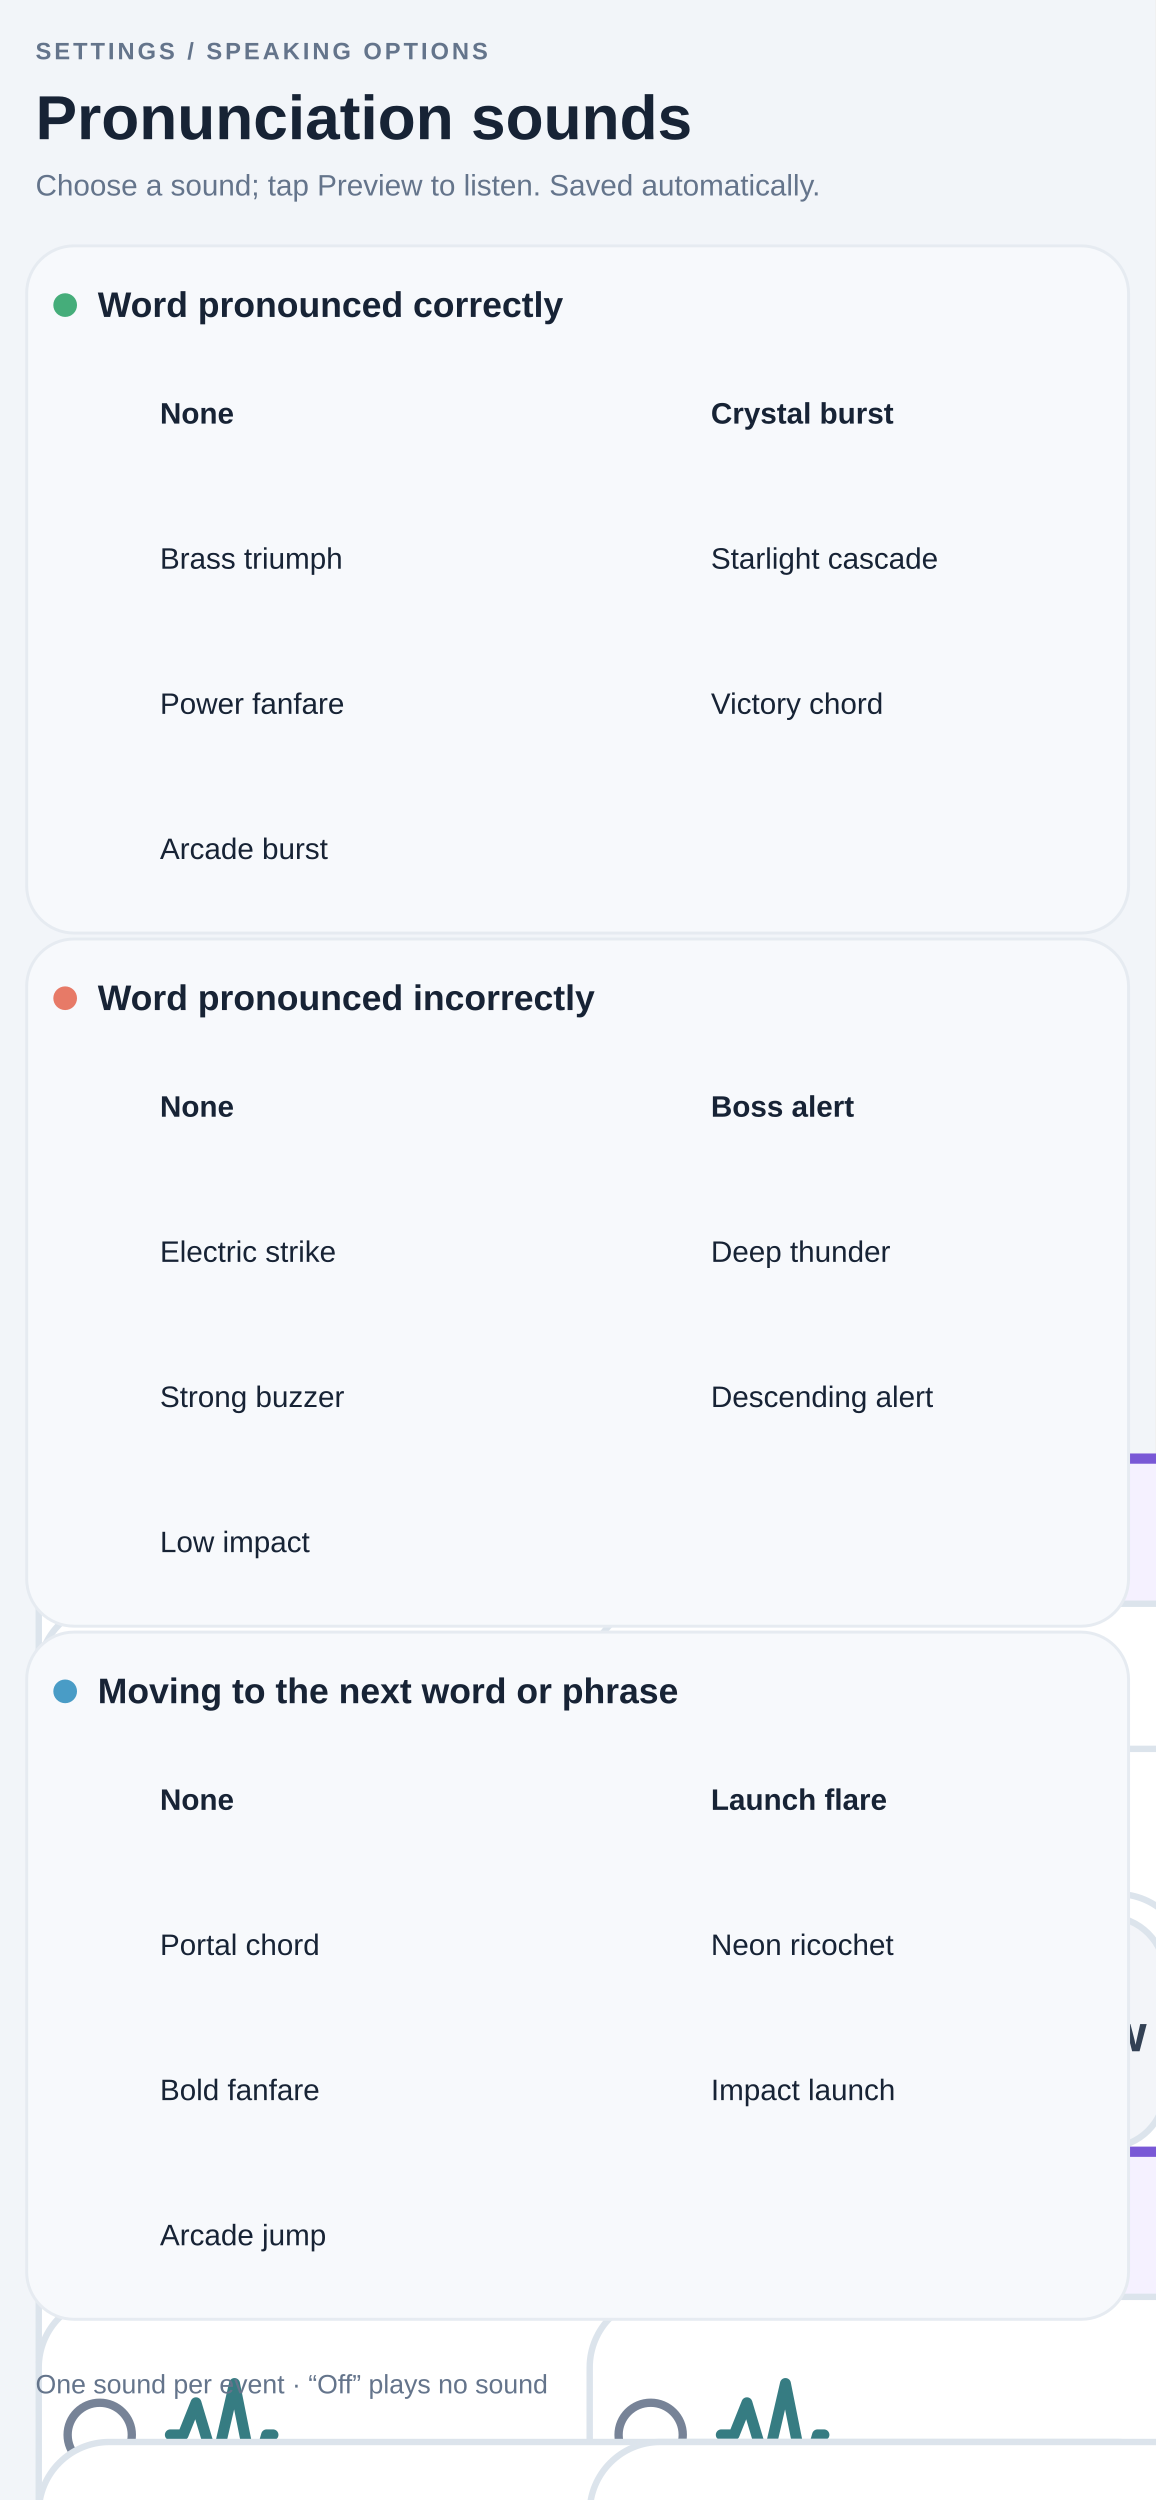
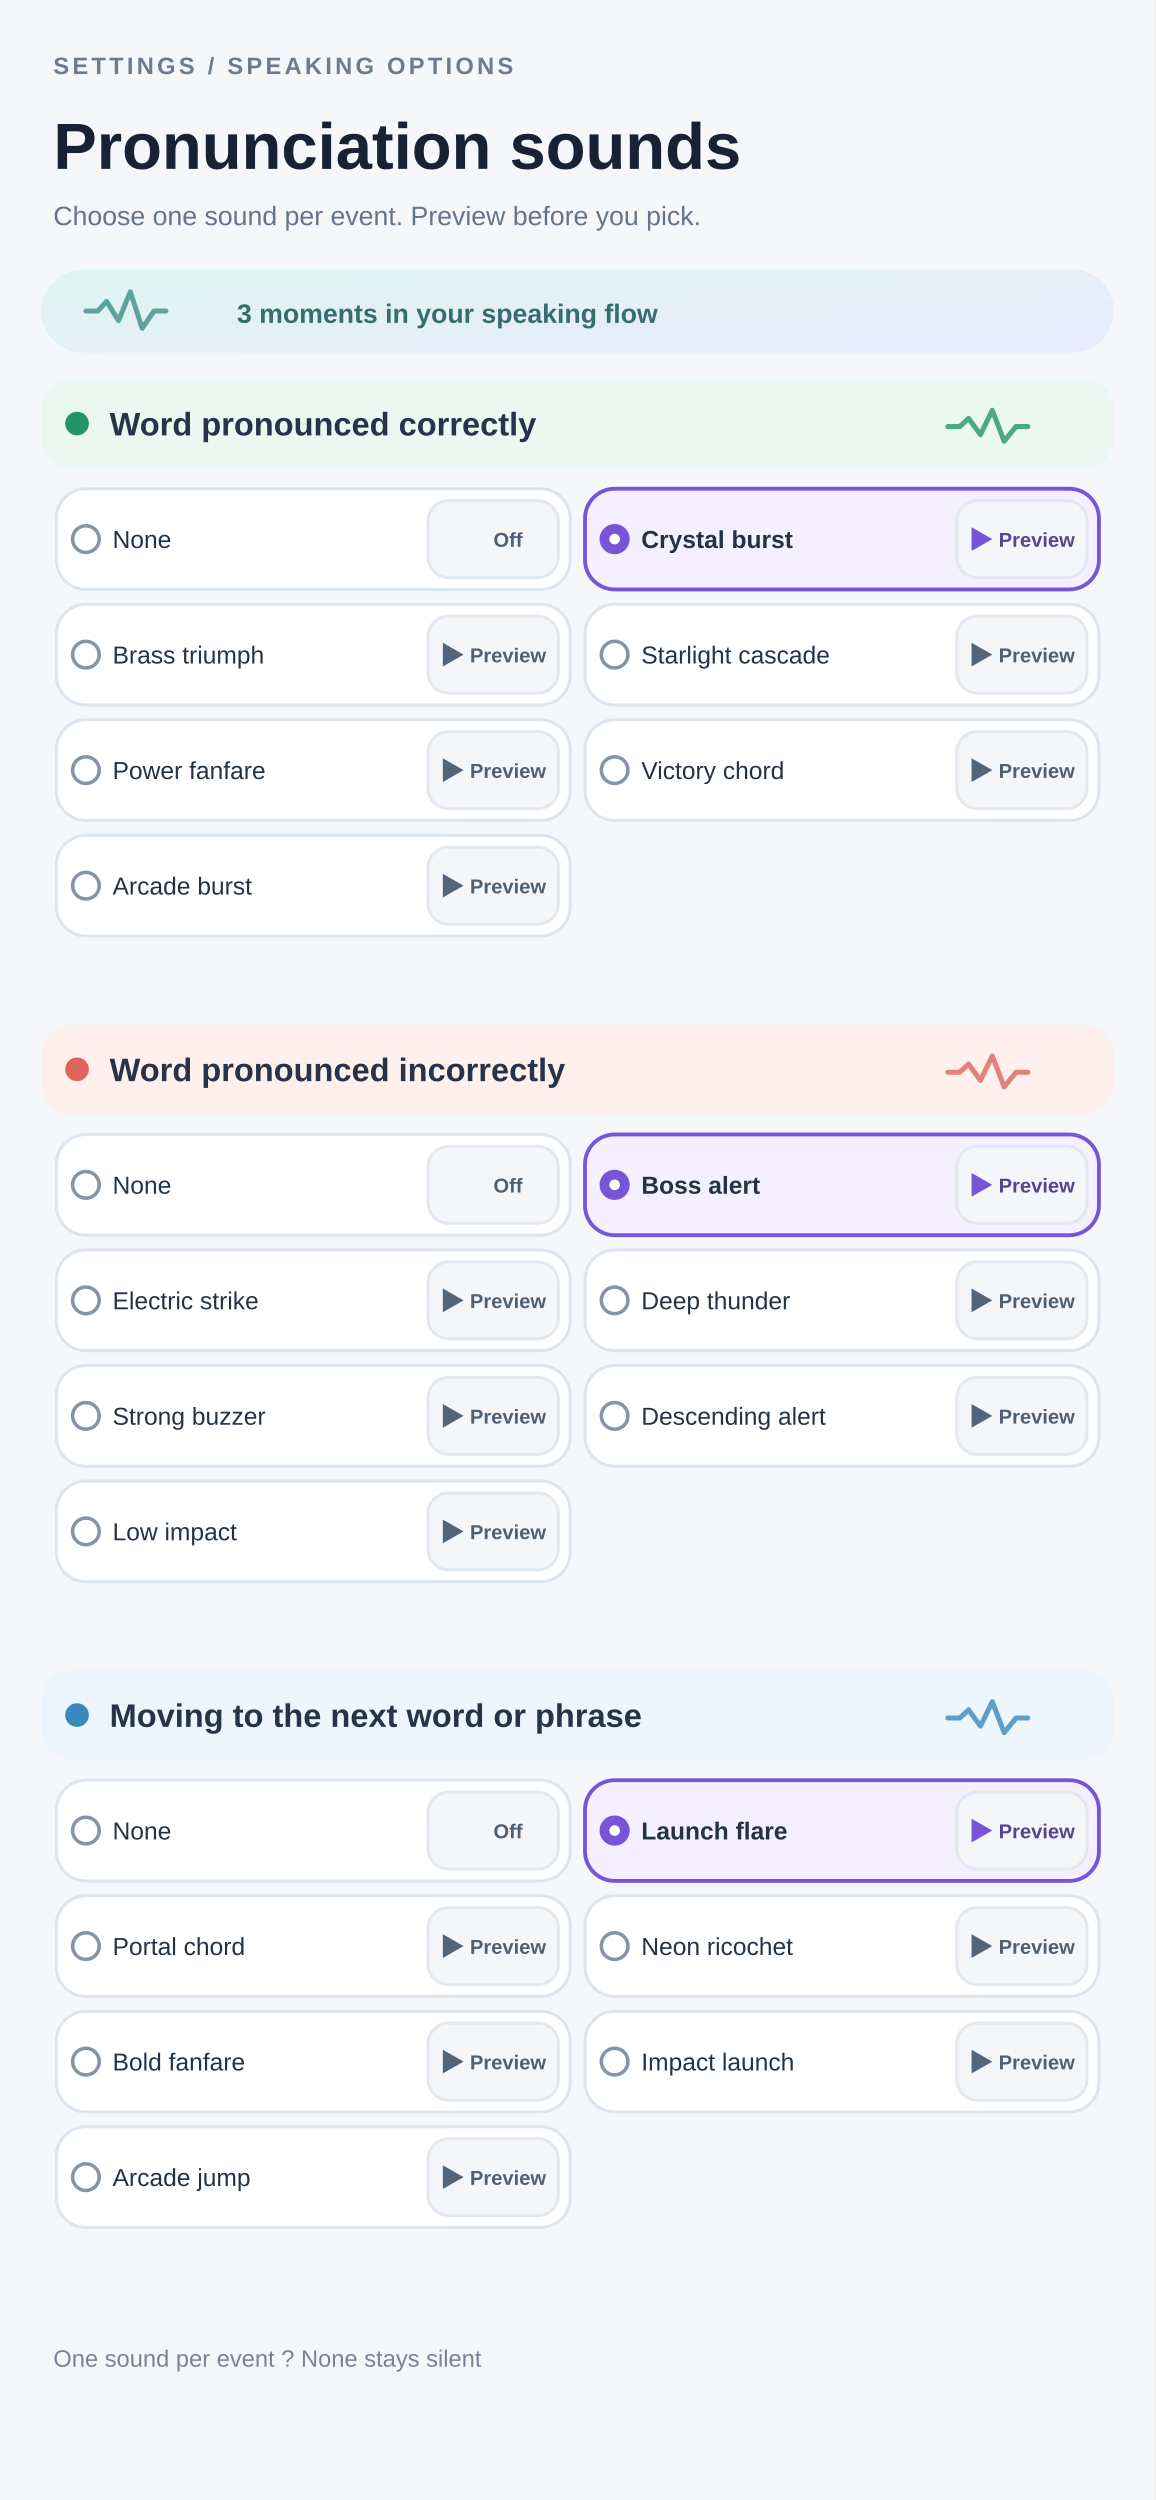
<svg xmlns="http://www.w3.org/2000/svg" viewBox="0 0 390 844" role="img" aria-labelledby="title desc">
  <defs>
-     <symbol id="art" viewBox="0 0 18 18">
-       <path d="M1 9h2l2-5 3 10 3-13 3 15 2-7h1" fill="none" stroke="#367c82" stroke-width="1.7" stroke-linecap="round" stroke-linejoin="round" />
-     </symbol>
-     <symbol id="tile" viewBox="0 0 180 44">
-       <rect x=".5" y=".5" width="179" height="43" rx="11" fill="#fff" stroke="#dce4ec" />
-       <circle cx="10" cy="22" r="5" fill="#fff" stroke="#778397" stroke-width="1.3" />
-       <use href="#art" x="20" y="13" width="18" height="18" />
-       <rect x="132" y="4" width="44" height="36" rx="9" fill="#f3f5f9" stroke="#dce4ec" />
-       <path d="M139 16l6 4-6 4z" fill="#526378" />
-       <text x="158" y="25" text-anchor="middle" fill="#334155" font-size="8" font-weight="700">Preview</text>
-     </symbol>
-     <symbol id="selected" viewBox="0 0 180 44">
-       <rect x=".5" y=".5" width="179" height="43" rx="11" fill="#f5f1ff" stroke="#7958d6" stroke-width="1.6" />
-       <circle cx="10" cy="22" r="5" fill="#7958d6" />
-       <circle cx="10" cy="22" r="2" fill="#fff" />
-       <use href="#art" x="20" y="13" width="18" height="18" />
-       <rect x="132" y="4" width="44" height="36" rx="9" fill="#fff" stroke="#cfc2f5" />
-       <path d="M139 16l6 4-6 4z" fill="#5b3cb2" />
-       <text x="158" y="25" text-anchor="middle" fill="#5b3cb2" font-size="8" font-weight="700">Preview</text>
-     </symbol>
-     <symbol id="none" viewBox="0 0 180 44">
-       <rect x=".5" y=".5" width="179" height="43" rx="11" fill="#fff" stroke="#dce4ec" />
-       <circle cx="10" cy="22" r="5" fill="#fff" stroke="#778397" stroke-width="1.3" />
-       <use href="#art" x="20" y="13" width="18" height="18" />
-       <text x="143" y="25" text-anchor="middle" fill="#8793a3" font-size="8" font-weight="700">Off</text>
-     </symbol>
-     <style>text{font-family:Arial,sans-serif}.ink{fill:#172335}.muted{fill:#64748b}.panel{fill:#f7f9fc;stroke:#e6ebf1}</style>
+     <linearGradient id="glow" x1="0" y1="0" x2="1" y2="1">
+       <stop offset="0" stop-color="#dff5ef" />
+       <stop offset="1" stop-color="#e8eaff" />
+     </linearGradient>
+     <style>text{font-family:Arial,Helvetica,sans-serif}.muted{fill:#758297}.ink{fill:#172335}</style>
  </defs>
-   <rect width="390" height="844" fill="#f2f5f9" />
-   <text x="12" y="20" class="muted" font-size="8" font-weight="700" letter-spacing="1">SETTINGS  /  SPEAKING OPTIONS</text>
-   <text x="12" y="47" class="ink" font-size="21" font-weight="700">Pronunciation sounds</text>
-   <text x="12" y="66" class="muted" font-size="10">Choose a sound; tap Preview to listen. Saved automatically.</text>
-   <g>
-     <rect class="panel" x="9" y="83" width="372" height="232" rx="16" />
-     <circle cx="22" cy="103" r="4" fill="#45ad7a" />
-     <text x="33" y="107" class="ink" font-size="12" font-weight="700">Word pronounced correctly</text>
-     <use href="#none" x="12" y="117" />
-     <text x="54" y="143" class="ink" font-size="10" font-weight="700">None</text>
-     <use href="#selected" x="198" y="117" />
-     <text x="240" y="143" class="ink" font-size="10" font-weight="700">Crystal burst</text>
-     <use href="#tile" x="12" y="166" />
-     <text x="54" y="192" class="ink" font-size="10">Brass triumph</text>
-     <use href="#tile" x="198" y="166" />
-     <text x="240" y="192" class="ink" font-size="10">Starlight cascade</text>
-     <use href="#tile" x="12" y="215" />
-     <text x="54" y="241" class="ink" font-size="10">Power fanfare</text>
-     <use href="#tile" x="198" y="215" />
-     <text x="240" y="241" class="ink" font-size="10">Victory chord</text>
-     <use href="#tile" x="12" y="264" />
-     <text x="54" y="290" class="ink" font-size="10">Arcade burst</text>
-   </g>
-   <g>
-     <rect class="panel" x="9" y="317" width="372" height="232" rx="16" />
-     <circle cx="22" cy="337" r="4" fill="#e77a67" />
-     <text x="33" y="341" class="ink" font-size="12" font-weight="700">Word pronounced incorrectly</text>
-     <use href="#none" x="12" y="351" />
-     <text x="54" y="377" class="ink" font-size="10" font-weight="700">None</text>
-     <use href="#selected" x="198" y="351" />
-     <text x="240" y="377" class="ink" font-size="10" font-weight="700">Boss alert</text>
-     <use href="#tile" x="12" y="400" />
-     <text x="54" y="426" class="ink" font-size="10">Electric strike</text>
-     <use href="#tile" x="198" y="400" />
-     <text x="240" y="426" class="ink" font-size="10">Deep thunder</text>
-     <use href="#tile" x="12" y="449" />
-     <text x="54" y="475" class="ink" font-size="10">Strong buzzer</text>
-     <use href="#tile" x="198" y="449" />
-     <text x="240" y="475" class="ink" font-size="10">Descending alert</text>
-     <use href="#tile" x="12" y="498" />
-     <text x="54" y="524" class="ink" font-size="10">Low impact</text>
-   </g>
-   <g>
-     <rect class="panel" x="9" y="551" width="372" height="232" rx="16" />
-     <circle cx="22" cy="571" r="4" fill="#499cc6" />
-     <text x="33" y="575" class="ink" font-size="12" font-weight="700">Moving to the next word or phrase</text>
-     <use href="#none" x="12" y="585" />
-     <text x="54" y="611" class="ink" font-size="10" font-weight="700">None</text>
-     <use href="#selected" x="198" y="585" />
-     <text x="240" y="611" class="ink" font-size="10" font-weight="700">Launch flare</text>
-     <use href="#tile" x="12" y="634" />
-     <text x="54" y="660" class="ink" font-size="10">Portal chord</text>
-     <use href="#tile" x="198" y="634" />
-     <text x="240" y="660" class="ink" font-size="10">Neon ricochet</text>
-     <use href="#tile" x="12" y="683" />
-     <text x="54" y="709" class="ink" font-size="10">Bold fanfare</text>
-     <use href="#tile" x="198" y="683" />
-     <text x="240" y="709" class="ink" font-size="10">Impact launch</text>
-     <use href="#tile" x="12" y="732" />
-     <text x="54" y="758" class="ink" font-size="10">Arcade jump</text>
-   </g>
-   <text x="12" y="808" class="muted" font-size="9">One sound per event · “Off” plays no sound</text>
+   <rect width="390" height="844" fill="#f5f7fb" />
+   <text x="18" y="25" fill="#6d7b90" font-size="8" font-weight="700" text-anchor="start" letter-spacing="1.1">SETTINGS  /  SPEAKING OPTIONS</text>
+   <text x="18" y="57" fill="#172335" font-size="22" font-weight="700" text-anchor="start">Pronunciation sounds</text>
+   <text x="18" y="76" fill="#64748b" font-size="9" font-weight="400" text-anchor="start">Choose one sound per event. Preview before you pick.</text>
+   <rect x="14" y="91" width="362" height="28" rx="14" fill="url(#glow)" stroke="none" stroke-width="1" />
+   <path d="M29 105h4l3 -3.25 4 6.5 4 -9.75 4 12.35 4 -5.85 4 0" fill="none" stroke="#3f8f89" stroke-width="1.7" stroke-linecap="round" stroke-linejoin="round" opacity=".8" />
+   <text x="80" y="109" fill="#356d70" font-size="9" font-weight="700" text-anchor="start">3 moments in your speaking flow</text>
+   <rect x="14" y="128" width="362" height="30" rx="10" fill="#eaf8f1" stroke="none" stroke-width="1" />
+   <circle cx="26" cy="143" r="4" fill="#25946b" />
+   <text x="37" y="147" fill="#253449" font-size="11" font-weight="700" text-anchor="start">Word pronounced correctly</text>
+   <path d="M320 144h4l3 -2.75 4 5.5 4 -8.25 4 10.45 4 -4.95 4 0" fill="none" stroke="#25946b" stroke-width="1.7" stroke-linecap="round" stroke-linejoin="round" opacity=".8" />
+   <rect x="19.0" y="165" width="173.5" height="34" rx="10" fill="#fff" stroke="#dce4ec" stroke-width="1" />
+   <circle cx="29.0" cy="182.0" r="4.5" fill="none" stroke="#8794a5" stroke-width="1.2" />
+   <rect x="144.5" y="169" width="44" height="26" rx="7" fill="#f4f6fa" stroke="#e3e8ef" stroke-width="1" />
+   <text x="171.5" y="184.6" fill="#4e6074" font-size="6.8" font-weight="700" text-anchor="middle">Off</text>
+   <text x="38.0" y="185.0" fill="#243246" font-size="8.3" font-weight="500" text-anchor="start">None</text>
+   <rect x="197.5" y="165" width="173.5" height="34" rx="10" fill="#f4f0ff" stroke="#7655d8" stroke-width="1.3" />
+   <circle cx="207.5" cy="182.0" r="4.5" fill="#7655d8" stroke="#7655d8" stroke-width="1.2" />
+   <circle cx="207.5" cy="182.0" r="1.8" fill="#fff" />
+   <rect x="323.0" y="169" width="44" height="26" rx="7" fill="#f4f6fa" stroke="#e3e8ef" stroke-width="1" />
+   <path d="M328.0 178.0l7 4-7 4z" fill="#7655d8" />
+   <text x="350.0" y="184.6" fill="#594292" font-size="6.8" font-weight="700" text-anchor="middle">Preview</text>
+   <text x="216.5" y="185.0" fill="#243246" font-size="8.3" font-weight="700" text-anchor="start">Crystal burst</text>
+   <rect x="19.0" y="204" width="173.5" height="34" rx="10" fill="#fff" stroke="#dce4ec" stroke-width="1" />
+   <circle cx="29.0" cy="221.0" r="4.5" fill="none" stroke="#8794a5" stroke-width="1.2" />
+   <rect x="144.5" y="208" width="44" height="26" rx="7" fill="#f4f6fa" stroke="#e3e8ef" stroke-width="1" />
+   <path d="M149.5 217.0l7 4-7 4z" fill="#53657a" />
+   <text x="171.5" y="223.6" fill="#4e6074" font-size="6.8" font-weight="700" text-anchor="middle">Preview</text>
+   <text x="38.0" y="224.0" fill="#243246" font-size="8.3" font-weight="500" text-anchor="start">Brass triumph</text>
+   <rect x="197.5" y="204" width="173.5" height="34" rx="10" fill="#fff" stroke="#dce4ec" stroke-width="1" />
+   <circle cx="207.5" cy="221.0" r="4.5" fill="none" stroke="#8794a5" stroke-width="1.2" />
+   <rect x="323.0" y="208" width="44" height="26" rx="7" fill="#f4f6fa" stroke="#e3e8ef" stroke-width="1" />
+   <path d="M328.0 217.0l7 4-7 4z" fill="#53657a" />
+   <text x="350.0" y="223.6" fill="#4e6074" font-size="6.8" font-weight="700" text-anchor="middle">Preview</text>
+   <text x="216.5" y="224.0" fill="#243246" font-size="8.3" font-weight="500" text-anchor="start">Starlight cascade</text>
+   <rect x="19.0" y="243" width="173.5" height="34" rx="10" fill="#fff" stroke="#dce4ec" stroke-width="1" />
+   <circle cx="29.0" cy="260.0" r="4.5" fill="none" stroke="#8794a5" stroke-width="1.2" />
+   <rect x="144.5" y="247" width="44" height="26" rx="7" fill="#f4f6fa" stroke="#e3e8ef" stroke-width="1" />
+   <path d="M149.5 256.0l7 4-7 4z" fill="#53657a" />
+   <text x="171.5" y="262.6" fill="#4e6074" font-size="6.8" font-weight="700" text-anchor="middle">Preview</text>
+   <text x="38.0" y="263.0" fill="#243246" font-size="8.3" font-weight="500" text-anchor="start">Power fanfare</text>
+   <rect x="197.5" y="243" width="173.5" height="34" rx="10" fill="#fff" stroke="#dce4ec" stroke-width="1" />
+   <circle cx="207.5" cy="260.0" r="4.5" fill="none" stroke="#8794a5" stroke-width="1.2" />
+   <rect x="323.0" y="247" width="44" height="26" rx="7" fill="#f4f6fa" stroke="#e3e8ef" stroke-width="1" />
+   <path d="M328.0 256.0l7 4-7 4z" fill="#53657a" />
+   <text x="350.0" y="262.6" fill="#4e6074" font-size="6.8" font-weight="700" text-anchor="middle">Preview</text>
+   <text x="216.5" y="263.0" fill="#243246" font-size="8.3" font-weight="500" text-anchor="start">Victory chord</text>
+   <rect x="19.0" y="282" width="173.5" height="34" rx="10" fill="#fff" stroke="#dce4ec" stroke-width="1" />
+   <circle cx="29.0" cy="299.0" r="4.5" fill="none" stroke="#8794a5" stroke-width="1.2" />
+   <rect x="144.5" y="286" width="44" height="26" rx="7" fill="#f4f6fa" stroke="#e3e8ef" stroke-width="1" />
+   <path d="M149.5 295.0l7 4-7 4z" fill="#53657a" />
+   <text x="171.5" y="301.6" fill="#4e6074" font-size="6.8" font-weight="700" text-anchor="middle">Preview</text>
+   <text x="38.0" y="302.0" fill="#243246" font-size="8.3" font-weight="500" text-anchor="start">Arcade burst</text>
+   <rect x="14" y="346" width="362" height="30" rx="10" fill="#fff0ed" stroke="none" stroke-width="1" />
+   <circle cx="26" cy="361" r="4" fill="#dd655b" />
+   <text x="37" y="365" fill="#253449" font-size="11" font-weight="700" text-anchor="start">Word pronounced incorrectly</text>
+   <path d="M320 362h4l3 -2.75 4 5.5 4 -8.25 4 10.45 4 -4.95 4 0" fill="none" stroke="#dd655b" stroke-width="1.7" stroke-linecap="round" stroke-linejoin="round" opacity=".8" />
+   <rect x="19.0" y="383" width="173.5" height="34" rx="10" fill="#fff" stroke="#dce4ec" stroke-width="1" />
+   <circle cx="29.0" cy="400.0" r="4.5" fill="none" stroke="#8794a5" stroke-width="1.2" />
+   <rect x="144.5" y="387" width="44" height="26" rx="7" fill="#f4f6fa" stroke="#e3e8ef" stroke-width="1" />
+   <text x="171.5" y="402.6" fill="#4e6074" font-size="6.8" font-weight="700" text-anchor="middle">Off</text>
+   <text x="38.0" y="403.0" fill="#243246" font-size="8.3" font-weight="500" text-anchor="start">None</text>
+   <rect x="197.5" y="383" width="173.5" height="34" rx="10" fill="#f4f0ff" stroke="#7655d8" stroke-width="1.3" />
+   <circle cx="207.5" cy="400.0" r="4.5" fill="#7655d8" stroke="#7655d8" stroke-width="1.2" />
+   <circle cx="207.5" cy="400.0" r="1.8" fill="#fff" />
+   <rect x="323.0" y="387" width="44" height="26" rx="7" fill="#f4f6fa" stroke="#e3e8ef" stroke-width="1" />
+   <path d="M328.0 396.0l7 4-7 4z" fill="#7655d8" />
+   <text x="350.0" y="402.6" fill="#594292" font-size="6.8" font-weight="700" text-anchor="middle">Preview</text>
+   <text x="216.5" y="403.0" fill="#243246" font-size="8.3" font-weight="700" text-anchor="start">Boss alert</text>
+   <rect x="19.0" y="422" width="173.5" height="34" rx="10" fill="#fff" stroke="#dce4ec" stroke-width="1" />
+   <circle cx="29.0" cy="439.0" r="4.5" fill="none" stroke="#8794a5" stroke-width="1.2" />
+   <rect x="144.5" y="426" width="44" height="26" rx="7" fill="#f4f6fa" stroke="#e3e8ef" stroke-width="1" />
+   <path d="M149.5 435.0l7 4-7 4z" fill="#53657a" />
+   <text x="171.5" y="441.6" fill="#4e6074" font-size="6.8" font-weight="700" text-anchor="middle">Preview</text>
+   <text x="38.0" y="442.0" fill="#243246" font-size="8.3" font-weight="500" text-anchor="start">Electric strike</text>
+   <rect x="197.5" y="422" width="173.5" height="34" rx="10" fill="#fff" stroke="#dce4ec" stroke-width="1" />
+   <circle cx="207.5" cy="439.0" r="4.5" fill="none" stroke="#8794a5" stroke-width="1.2" />
+   <rect x="323.0" y="426" width="44" height="26" rx="7" fill="#f4f6fa" stroke="#e3e8ef" stroke-width="1" />
+   <path d="M328.0 435.0l7 4-7 4z" fill="#53657a" />
+   <text x="350.0" y="441.6" fill="#4e6074" font-size="6.8" font-weight="700" text-anchor="middle">Preview</text>
+   <text x="216.5" y="442.0" fill="#243246" font-size="8.3" font-weight="500" text-anchor="start">Deep thunder</text>
+   <rect x="19.0" y="461" width="173.5" height="34" rx="10" fill="#fff" stroke="#dce4ec" stroke-width="1" />
+   <circle cx="29.0" cy="478.0" r="4.5" fill="none" stroke="#8794a5" stroke-width="1.2" />
+   <rect x="144.5" y="465" width="44" height="26" rx="7" fill="#f4f6fa" stroke="#e3e8ef" stroke-width="1" />
+   <path d="M149.5 474.0l7 4-7 4z" fill="#53657a" />
+   <text x="171.5" y="480.6" fill="#4e6074" font-size="6.8" font-weight="700" text-anchor="middle">Preview</text>
+   <text x="38.0" y="481.0" fill="#243246" font-size="8.3" font-weight="500" text-anchor="start">Strong buzzer</text>
+   <rect x="197.5" y="461" width="173.5" height="34" rx="10" fill="#fff" stroke="#dce4ec" stroke-width="1" />
+   <circle cx="207.5" cy="478.0" r="4.5" fill="none" stroke="#8794a5" stroke-width="1.2" />
+   <rect x="323.0" y="465" width="44" height="26" rx="7" fill="#f4f6fa" stroke="#e3e8ef" stroke-width="1" />
+   <path d="M328.0 474.0l7 4-7 4z" fill="#53657a" />
+   <text x="350.0" y="480.6" fill="#4e6074" font-size="6.8" font-weight="700" text-anchor="middle">Preview</text>
+   <text x="216.5" y="481.0" fill="#243246" font-size="8.3" font-weight="500" text-anchor="start">Descending alert</text>
+   <rect x="19.0" y="500" width="173.5" height="34" rx="10" fill="#fff" stroke="#dce4ec" stroke-width="1" />
+   <circle cx="29.0" cy="517.0" r="4.5" fill="none" stroke="#8794a5" stroke-width="1.2" />
+   <rect x="144.5" y="504" width="44" height="26" rx="7" fill="#f4f6fa" stroke="#e3e8ef" stroke-width="1" />
+   <path d="M149.5 513.0l7 4-7 4z" fill="#53657a" />
+   <text x="171.5" y="519.6" fill="#4e6074" font-size="6.8" font-weight="700" text-anchor="middle">Preview</text>
+   <text x="38.0" y="520.0" fill="#243246" font-size="8.3" font-weight="500" text-anchor="start">Low impact</text>
+   <rect x="14" y="564" width="362" height="30" rx="10" fill="#edf6fc" stroke="none" stroke-width="1" />
+   <circle cx="26" cy="579" r="4" fill="#3989bf" />
+   <text x="37" y="583" fill="#253449" font-size="11" font-weight="700" text-anchor="start">Moving to the next word or phrase</text>
+   <path d="M320 580h4l3 -2.75 4 5.5 4 -8.25 4 10.45 4 -4.95 4 0" fill="none" stroke="#3989bf" stroke-width="1.7" stroke-linecap="round" stroke-linejoin="round" opacity=".8" />
+   <rect x="19.0" y="601" width="173.5" height="34" rx="10" fill="#fff" stroke="#dce4ec" stroke-width="1" />
+   <circle cx="29.0" cy="618.0" r="4.5" fill="none" stroke="#8794a5" stroke-width="1.2" />
+   <rect x="144.5" y="605" width="44" height="26" rx="7" fill="#f4f6fa" stroke="#e3e8ef" stroke-width="1" />
+   <text x="171.5" y="620.6" fill="#4e6074" font-size="6.8" font-weight="700" text-anchor="middle">Off</text>
+   <text x="38.0" y="621.0" fill="#243246" font-size="8.3" font-weight="500" text-anchor="start">None</text>
+   <rect x="197.5" y="601" width="173.5" height="34" rx="10" fill="#f4f0ff" stroke="#7655d8" stroke-width="1.3" />
+   <circle cx="207.5" cy="618.0" r="4.5" fill="#7655d8" stroke="#7655d8" stroke-width="1.2" />
+   <circle cx="207.5" cy="618.0" r="1.8" fill="#fff" />
+   <rect x="323.0" y="605" width="44" height="26" rx="7" fill="#f4f6fa" stroke="#e3e8ef" stroke-width="1" />
+   <path d="M328.0 614.0l7 4-7 4z" fill="#7655d8" />
+   <text x="350.0" y="620.6" fill="#594292" font-size="6.8" font-weight="700" text-anchor="middle">Preview</text>
+   <text x="216.5" y="621.0" fill="#243246" font-size="8.3" font-weight="700" text-anchor="start">Launch flare</text>
+   <rect x="19.0" y="640" width="173.5" height="34" rx="10" fill="#fff" stroke="#dce4ec" stroke-width="1" />
+   <circle cx="29.0" cy="657.0" r="4.5" fill="none" stroke="#8794a5" stroke-width="1.2" />
+   <rect x="144.5" y="644" width="44" height="26" rx="7" fill="#f4f6fa" stroke="#e3e8ef" stroke-width="1" />
+   <path d="M149.5 653.0l7 4-7 4z" fill="#53657a" />
+   <text x="171.5" y="659.6" fill="#4e6074" font-size="6.8" font-weight="700" text-anchor="middle">Preview</text>
+   <text x="38.0" y="660.0" fill="#243246" font-size="8.3" font-weight="500" text-anchor="start">Portal chord</text>
+   <rect x="197.5" y="640" width="173.5" height="34" rx="10" fill="#fff" stroke="#dce4ec" stroke-width="1" />
+   <circle cx="207.5" cy="657.0" r="4.5" fill="none" stroke="#8794a5" stroke-width="1.2" />
+   <rect x="323.0" y="644" width="44" height="26" rx="7" fill="#f4f6fa" stroke="#e3e8ef" stroke-width="1" />
+   <path d="M328.0 653.0l7 4-7 4z" fill="#53657a" />
+   <text x="350.0" y="659.6" fill="#4e6074" font-size="6.8" font-weight="700" text-anchor="middle">Preview</text>
+   <text x="216.5" y="660.0" fill="#243246" font-size="8.3" font-weight="500" text-anchor="start">Neon ricochet</text>
+   <rect x="19.0" y="679" width="173.5" height="34" rx="10" fill="#fff" stroke="#dce4ec" stroke-width="1" />
+   <circle cx="29.0" cy="696.0" r="4.5" fill="none" stroke="#8794a5" stroke-width="1.2" />
+   <rect x="144.5" y="683" width="44" height="26" rx="7" fill="#f4f6fa" stroke="#e3e8ef" stroke-width="1" />
+   <path d="M149.5 692.0l7 4-7 4z" fill="#53657a" />
+   <text x="171.5" y="698.6" fill="#4e6074" font-size="6.8" font-weight="700" text-anchor="middle">Preview</text>
+   <text x="38.0" y="699.0" fill="#243246" font-size="8.3" font-weight="500" text-anchor="start">Bold fanfare</text>
+   <rect x="197.5" y="679" width="173.5" height="34" rx="10" fill="#fff" stroke="#dce4ec" stroke-width="1" />
+   <circle cx="207.5" cy="696.0" r="4.5" fill="none" stroke="#8794a5" stroke-width="1.2" />
+   <rect x="323.0" y="683" width="44" height="26" rx="7" fill="#f4f6fa" stroke="#e3e8ef" stroke-width="1" />
+   <path d="M328.0 692.0l7 4-7 4z" fill="#53657a" />
+   <text x="350.0" y="698.6" fill="#4e6074" font-size="6.8" font-weight="700" text-anchor="middle">Preview</text>
+   <text x="216.5" y="699.0" fill="#243246" font-size="8.3" font-weight="500" text-anchor="start">Impact launch</text>
+   <rect x="19.0" y="718" width="173.5" height="34" rx="10" fill="#fff" stroke="#dce4ec" stroke-width="1" />
+   <circle cx="29.0" cy="735.0" r="4.5" fill="none" stroke="#8794a5" stroke-width="1.2" />
+   <rect x="144.5" y="722" width="44" height="26" rx="7" fill="#f4f6fa" stroke="#e3e8ef" stroke-width="1" />
+   <path d="M149.5 731.0l7 4-7 4z" fill="#53657a" />
+   <text x="171.5" y="737.6" fill="#4e6074" font-size="6.8" font-weight="700" text-anchor="middle">Preview</text>
+   <text x="38.0" y="738.0" fill="#243246" font-size="8.3" font-weight="500" text-anchor="start">Arcade jump</text>
+   <text x="18" y="799" fill="#778398" font-size="8" font-weight="400" text-anchor="start">One sound per event  ?  None stays silent</text>
</svg>
